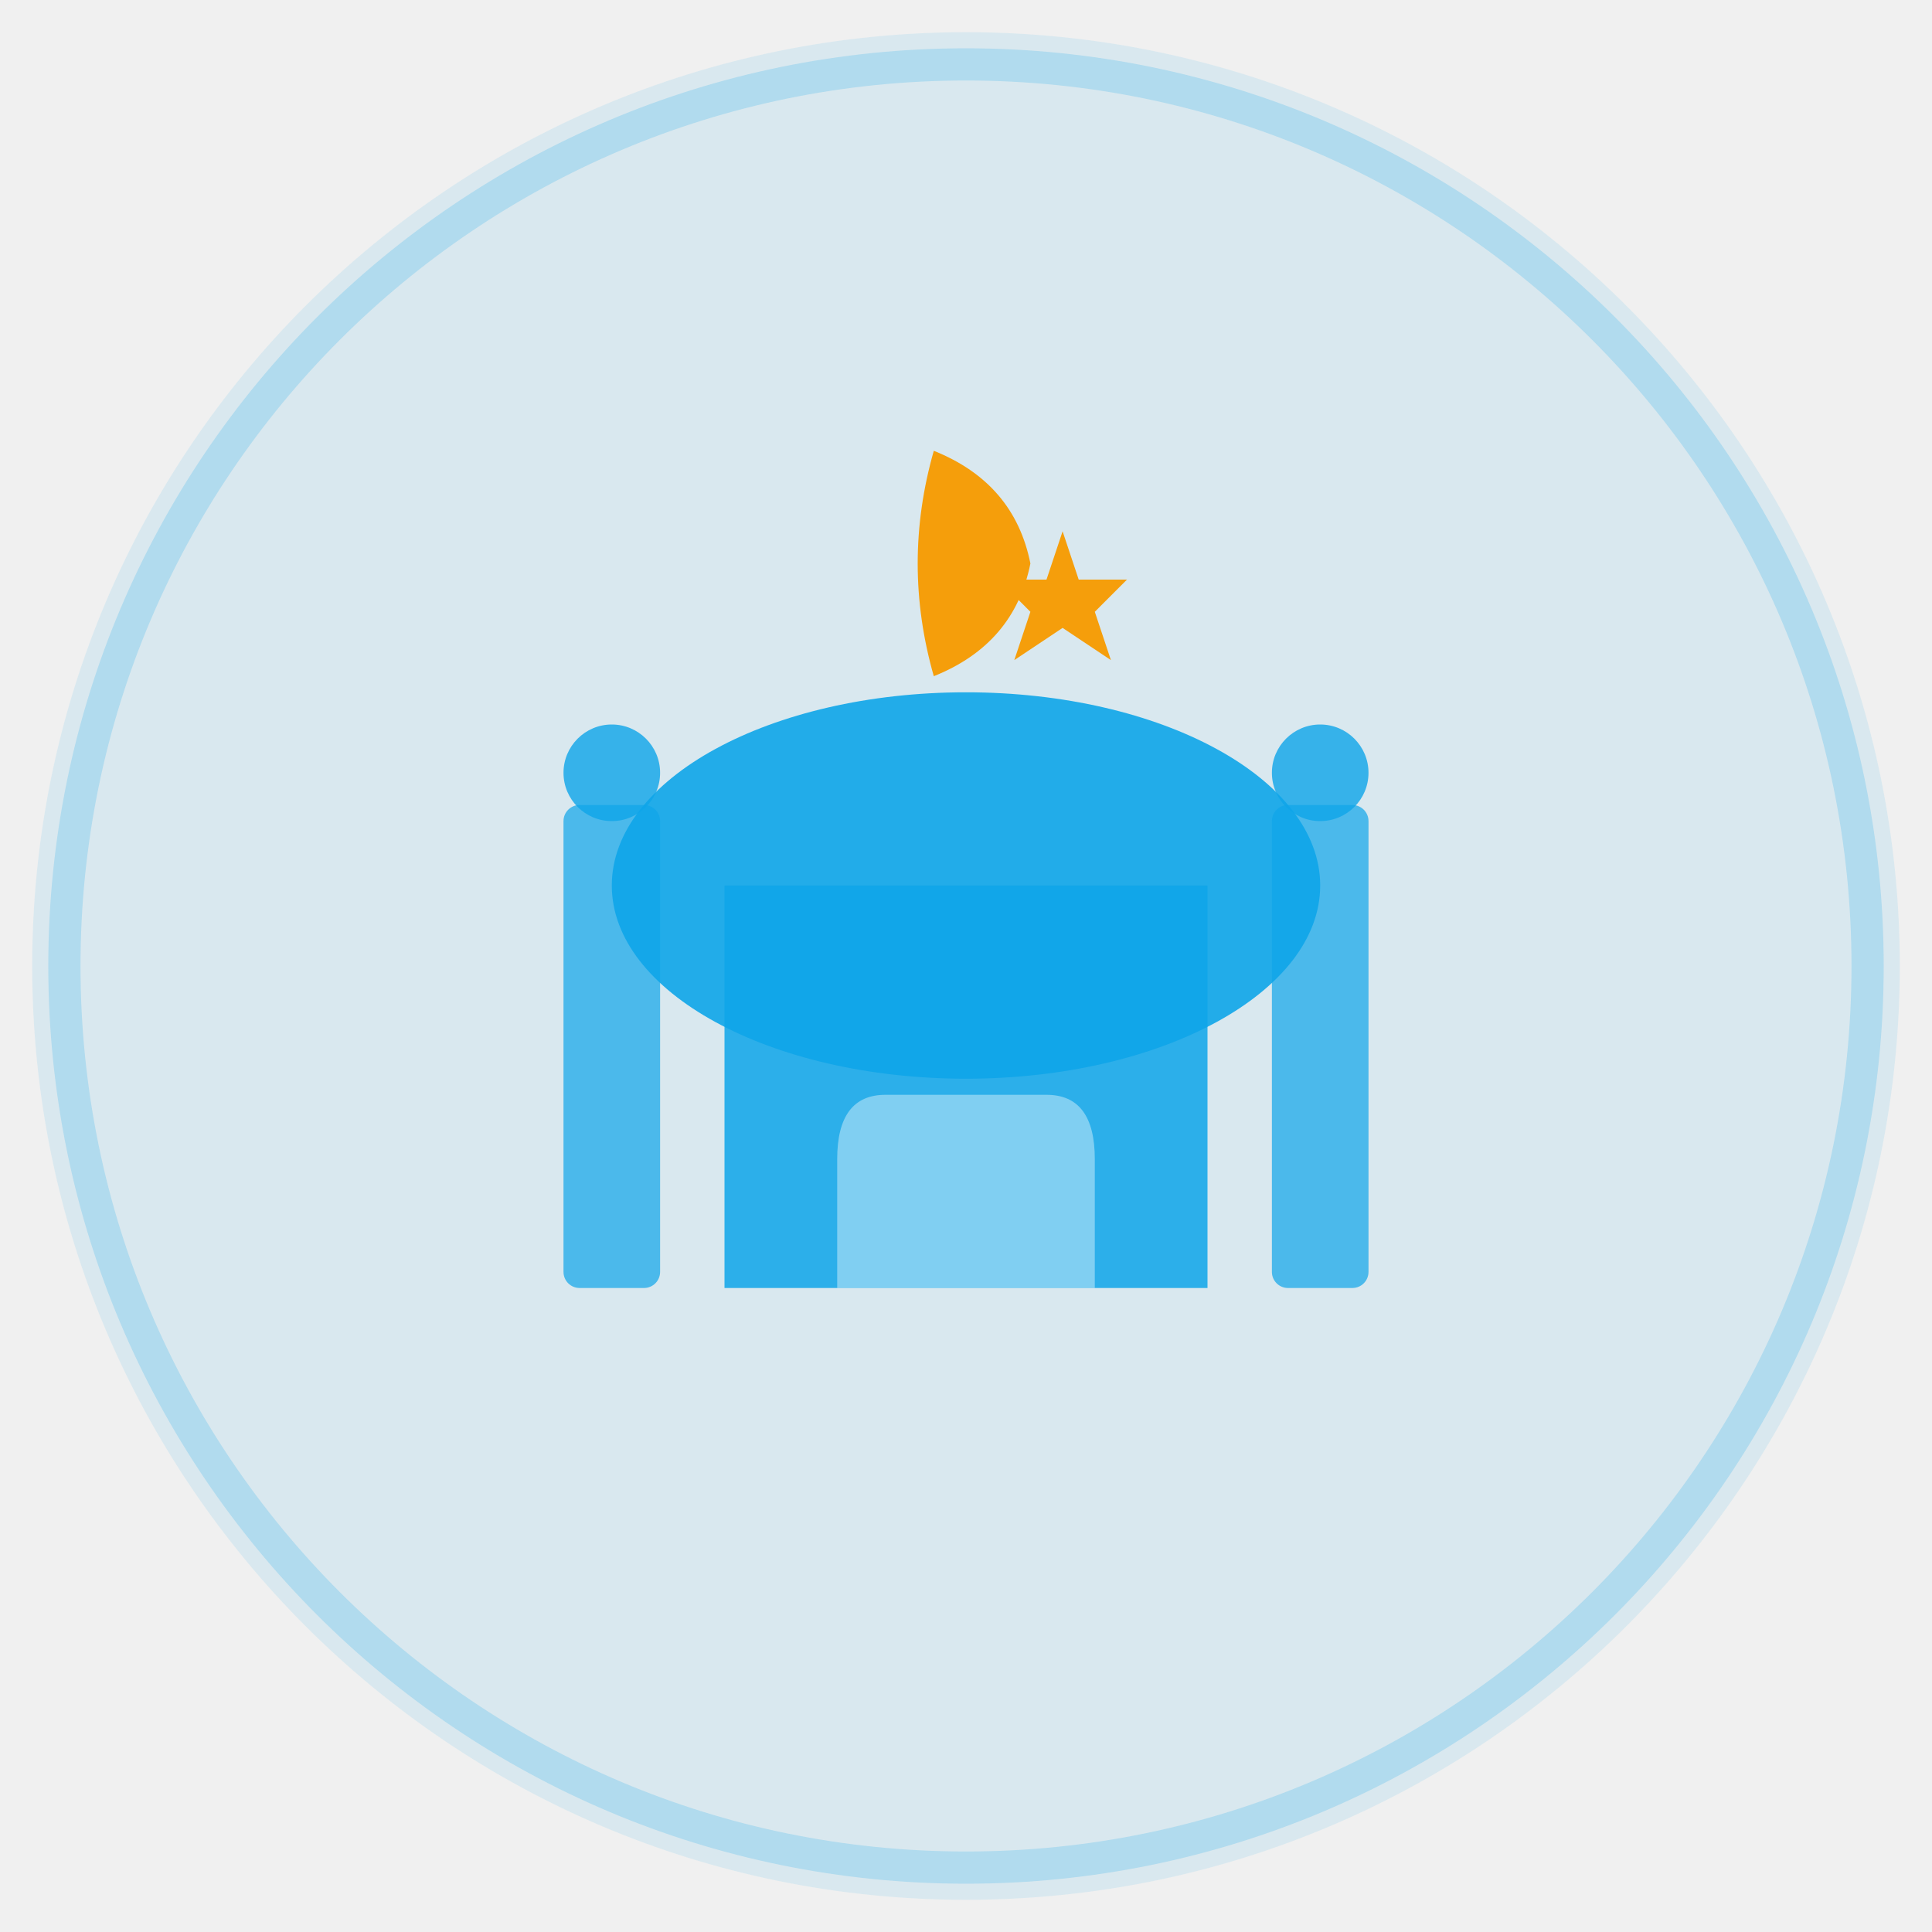
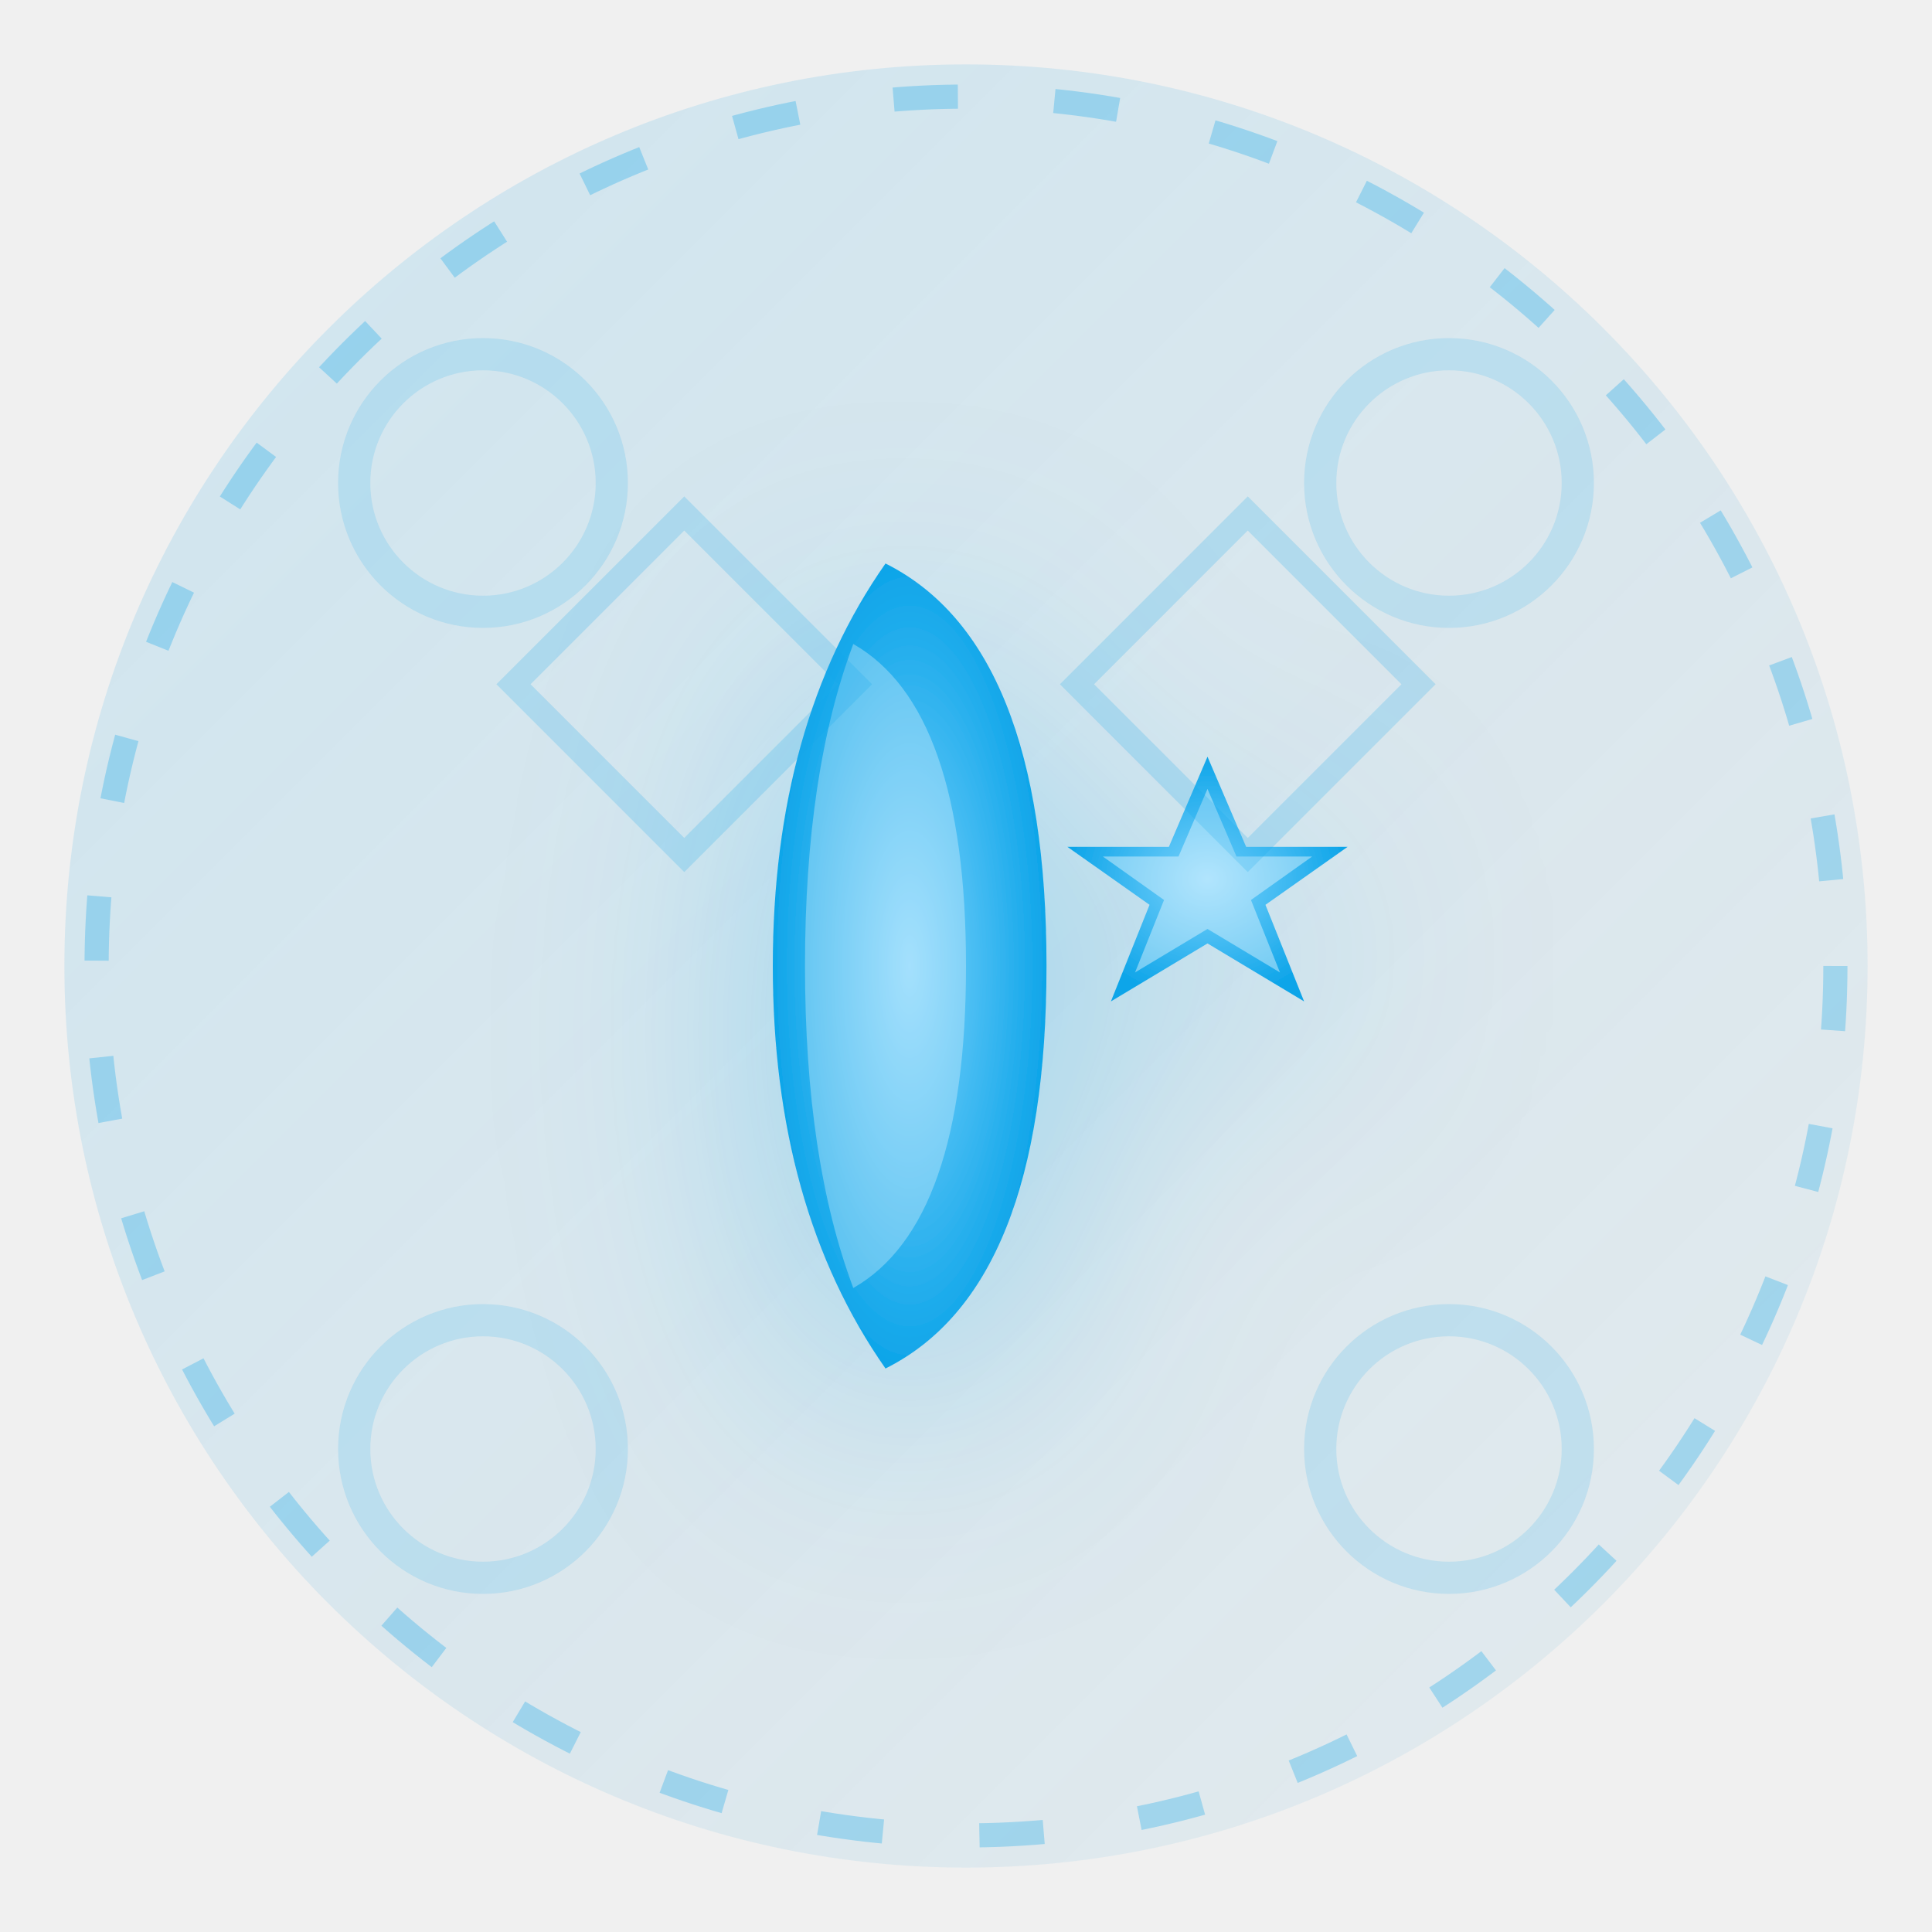
<svg xmlns="http://www.w3.org/2000/svg" viewBox="0 0 120 120" fill="none">
-   <circle cx="60" cy="60" r="58" fill="#0EA5E9" opacity="0.1" />
-   <ellipse cx="60" cy="55" rx="22" ry="12" fill="#0EA5E9" opacity="0.9" />
-   <rect x="45" y="55" width="30" height="25" fill="#0EA5E9" opacity="0.85" />
-   <rect x="35" y="50" width="6" height="30" fill="#0EA5E9" opacity="0.7" rx="1" />
-   <circle cx="38" cy="48" r="3" fill="#0EA5E9" opacity="0.8" />
-   <rect x="79" y="50" width="6" height="30" fill="#0EA5E9" opacity="0.7" rx="1" />
-   <circle cx="82" cy="48" r="3" fill="#0EA5E9" opacity="0.8" />
-   <path d="M 58 42 Q 56 35 58 28 Q 63 30 64 35 Q 63 40 58 42 Z" fill="#F59E0B" />
-   <path d="M 66 33 L 67 36 L 70 36 L 68 38 L 69 41 L 66 39 L 63 41 L 64 38 L 62 36 L 65 36 Z" fill="#F59E0B" />
-   <path d="M 52 72 Q 52 68 55 68 L 65 68 Q 68 68 68 72 L 68 80 L 52 80 Z" fill="#FFFFFF" opacity="0.4" />
-   <circle cx="60" cy="60" r="56" stroke="#0EA5E9" stroke-width="2" fill="none" opacity="0.2" />
+   <defs>
+     <linearGradient id="islamBg" x1="0%" y1="0%" x2="100%" y2="100%">
+       <stop offset="0%" stop-color="#0EA5E9" stop-opacity="0.15" />
+       <stop offset="100%" stop-color="#0284C7" stop-opacity="0.05" />
+     </linearGradient>
+     <radialGradient id="crescentGrad" cx="50%" cy="50%">
+       <stop offset="0%" stop-color="#7DD3FC" />
+       <stop offset="100%" stop-color="#0EA5E9" />
+     </radialGradient>
+   </defs>
+   <circle cx="60" cy="60" r="56" fill="url(#islamBg)" />
+   <g opacity="0.15">
+     <circle cx="30" cy="30" r="8" fill="none" stroke="#0EA5E9" stroke-width="2" />
+     <circle cx="90" cy="30" r="8" fill="none" stroke="#0EA5E9" stroke-width="2" />
+     <circle cx="30" cy="90" r="8" fill="none" stroke="#0EA5E9" stroke-width="2" />
+     <circle cx="90" cy="90" r="8" fill="none" stroke="#0EA5E9" stroke-width="2" />
+   </g>
+   <g filter="drop-shadow(0 4px 8px rgba(14, 165, 233, 0.3))">
+     <path d="M 55 35 Q 48 45, 48 60 Q 48 75, 55 85 Q 65 80, 65 60 Q 65 40, 55 35 Z" fill="url(#crescentGrad)" />
+     <path d="M 53 40 Q 50 48, 50 60 Q 50 72, 53 80 Q 60 76, 60 60 Q 60 44, 53 40 Z" fill="#FFFFFF" opacity="0.3" />
+     <g transform="translate(75, 55)">
+       <path d="M 0 -8 L 2.4 -2.4 L 8.7 -2.4 L 3.6 1.2 L 6 7.2 L 0 3.6 L -6 7.2 L -3.6 1.2 L -8.7 -2.4 L -2.4 -2.4 Z" fill="url(#crescentGrad)" />
+       <path d="M 0 -6 L 1.8 -1.8 L 6.5 -1.8 L 2.7 0.9 L 4.5 5.4 L 0 2.7 L -4.5 5.4 L -2.7 0.9 L -6.5 -1.8 L -1.8 -1.8 Z" fill="#FFFFFF" opacity="0.4" />
+     </g>
+   </g>
+   <g opacity="0.2" stroke="#0EA5E9" stroke-width="1.5" fill="none">
+     <rect x="35" y="35" width="15" height="15" transform="rotate(45 42.5 42.5)" />
+     <rect x="70" y="35" width="15" height="15" transform="rotate(45 77.5 42.5)" />
+   </g>
+   <circle cx="60" cy="60" r="54" stroke="#0EA5E9" stroke-width="1.5" fill="none" opacity="0.3" stroke-dasharray="4 6" />
</svg>
